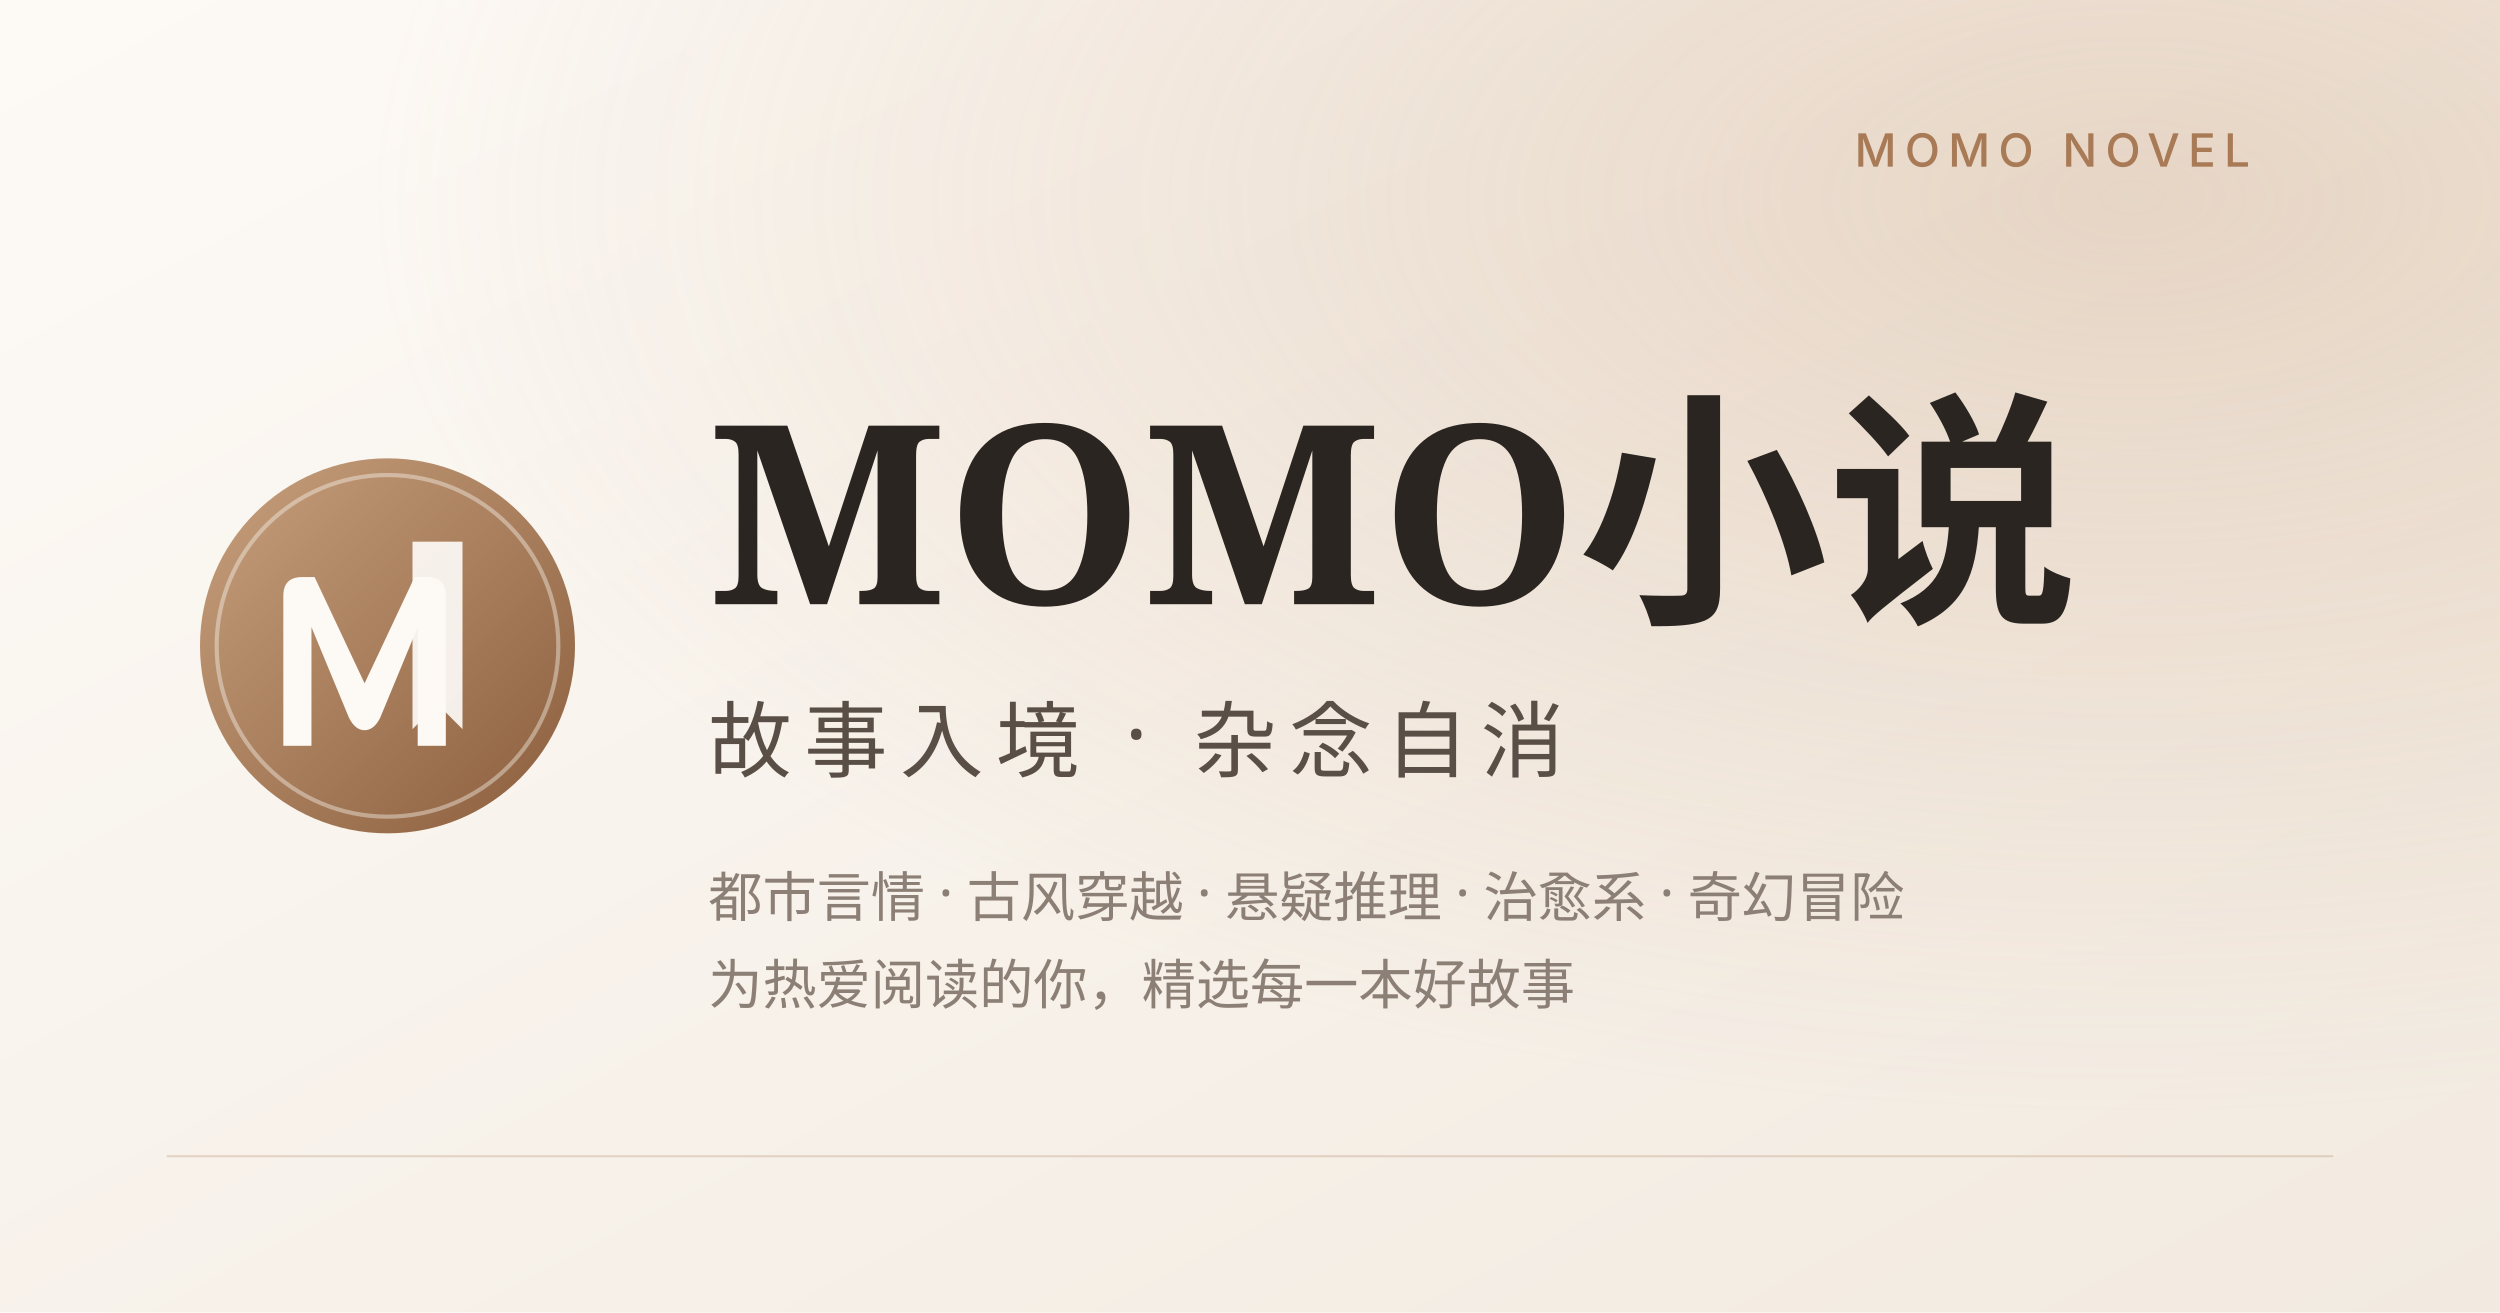
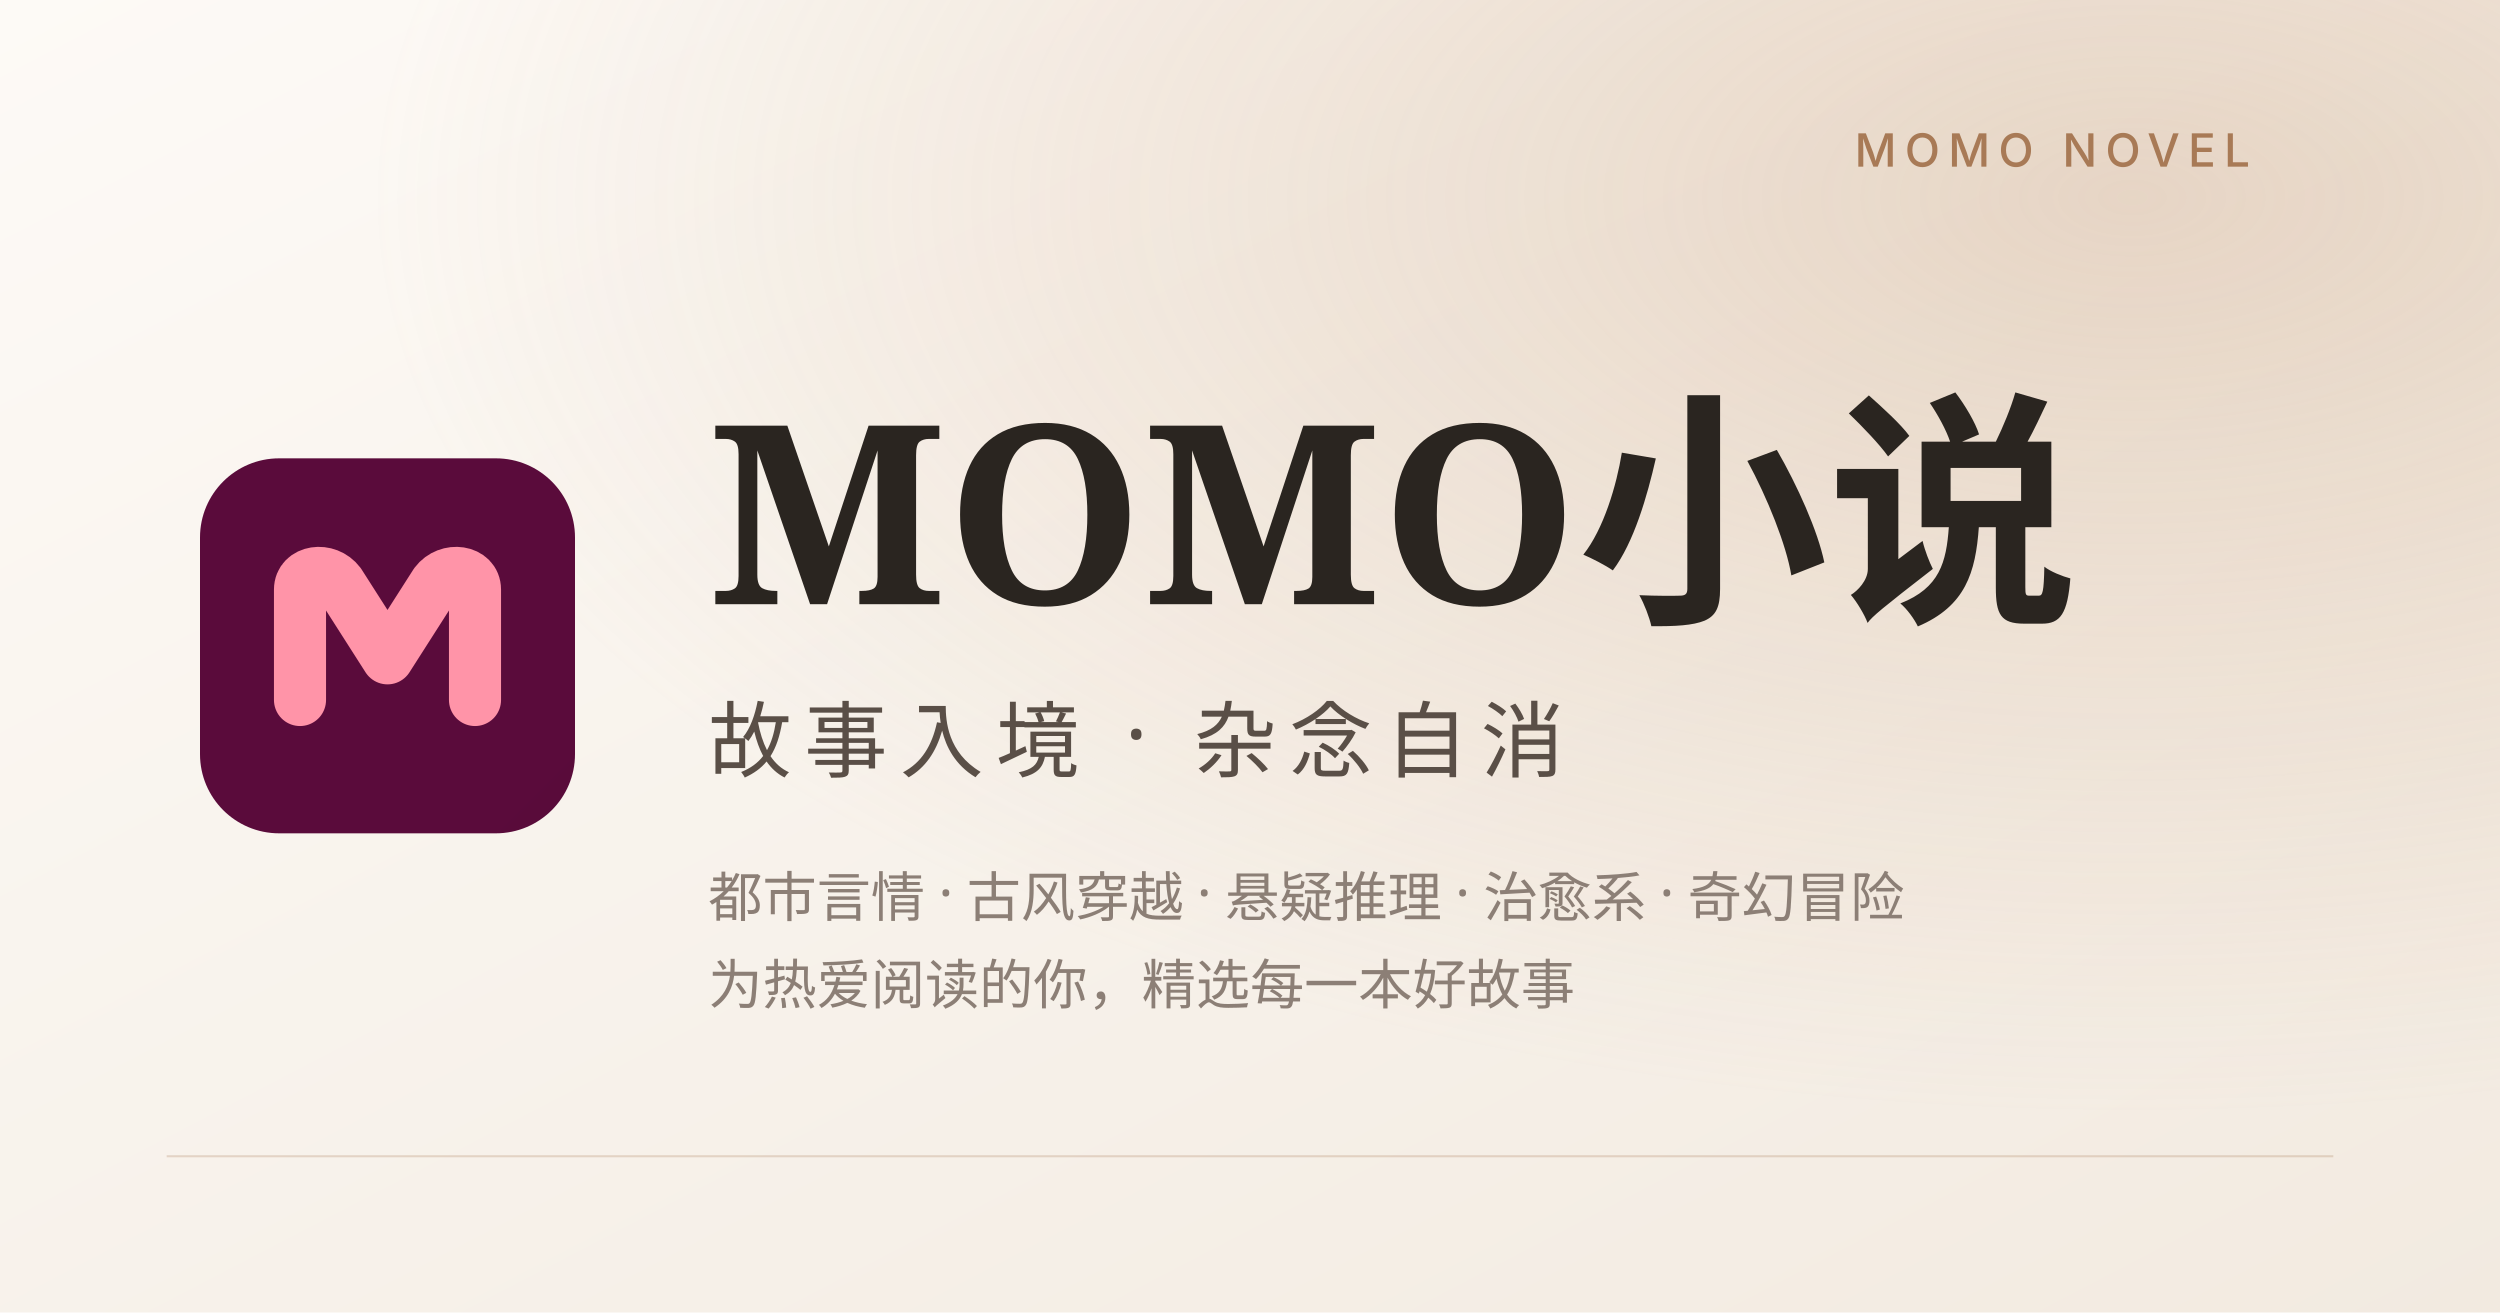
<svg xmlns="http://www.w3.org/2000/svg" viewBox="0 0 1200 630" width="1200" height="630">
  <defs>
    <linearGradient id="bg" x1="0" y1="0" x2="1" y2="1">
      <stop offset="0%" stop-color="#FDFAF6" />
      <stop offset="100%" stop-color="#F2EAE0" />
    </linearGradient>
-     <linearGradient id="markBg" x1="0" y1="0" x2="1" y2="1">
-       <stop offset="0%" stop-color="#C7A07E" />
-       <stop offset="100%" stop-color="#8B5E3C" />
+     <linearGradient id="markBg" x1="96" y1="220" x2="276" y2="400" gradientUnits="userSpaceOnUse">
+       <stop offset="0%" stop-color="#5A0B3B" />
+       <stop offset="58%" stop-color="#4A082F" />
+       <stop offset="100%" stop-color="#3B0627" />
+     </linearGradient>
+     <linearGradient id="markM" x1="130" y1="260" x2="240" y2="370" gradientUnits="userSpaceOnUse">
+       <stop offset="0%" stop-color="#FF94A8" />
+       <stop offset="55%" stop-color="#FF7893" />
+       <stop offset="100%" stop-color="#FF9AAE" />
    </linearGradient>
    <radialGradient id="glow" cx="0.85" cy="0.15" r="0.7">
      <stop offset="0%" stop-color="#C7A07E" stop-opacity="0.35" />
      <stop offset="100%" stop-color="#C7A07E" stop-opacity="0" />
    </radialGradient>
  </defs>
  <rect width="1200" height="630" fill="url(#bg)" />
  <rect width="1200" height="630" fill="url(#glow)" />
  <line x1="80" y1="555" x2="1120" y2="555" stroke="#A87A56" stroke-opacity="0.25" stroke-width="1" />
  <g transform="translate(96, 220)">
-     <circle cx="90" cy="90" r="90" fill="url(#markBg)" />
-     <circle cx="90" cy="90" r="82" fill="none" stroke="#FDFAF6" stroke-opacity="0.4" stroke-width="2" />
-     <path d="M126 40 L126 130 L114 118 L102 130 L102 40 Z" fill="#FDFAF6" opacity="0.92" />
-     <path d="       M40 138       L40 66       Q40 57 49 57       L55 57       L79 108       L103 57       L109 57       Q118 57 118 66       L118 138       L104.5 138       L104.5 81       L86.5 124.5       Q83.5 130.5 79 130.5       Q74.5 130.5 71.5 124.5       L53.5 81       L53.5 138       Z" fill="#FDFAF6" />
+     <rect x="0" y="0" width="180" height="180" rx="38" fill="url(#markBg)" />
+     <path d="M48 116V63C48 54 61 52 67 60L90 96L113 60C119 52 132 54 132 63V116" fill="none" stroke="url(#markM)" stroke-width="25" stroke-linecap="round" stroke-linejoin="round" />
  </g>
  <g transform="translate(340, 230)" font-family="'Noto Serif SC', 'Source Han Serif SC', 'Songti SC', serif">
    <text x="0" y="60" font-size="120" font-weight="700" fill="#2A2520">MOMO小说</text>
    <text x="0" y="140" font-size="40" font-weight="500" fill="#5A4F47" letter-spacing="6">故事入境 · 杂念自消</text>
    <text x="0" y="210" font-size="26" fill="#8C7F76">都市言情 · 古风穿越 · 悬疑推理 · 治愈系 · 奇幻冒险</text>
    <text x="0" y="252" font-size="26" fill="#8C7F76">为热爱阅读的你，精选每一本好故事</text>
  </g>
  <g transform="translate(1080, 80)" text-anchor="end" font-family="'Inter', system-ui, sans-serif">
    <text x="0" y="0" font-size="22" font-weight="500" fill="#A87A56" letter-spacing="4">MOMO NOVEL</text>
  </g>
</svg>
